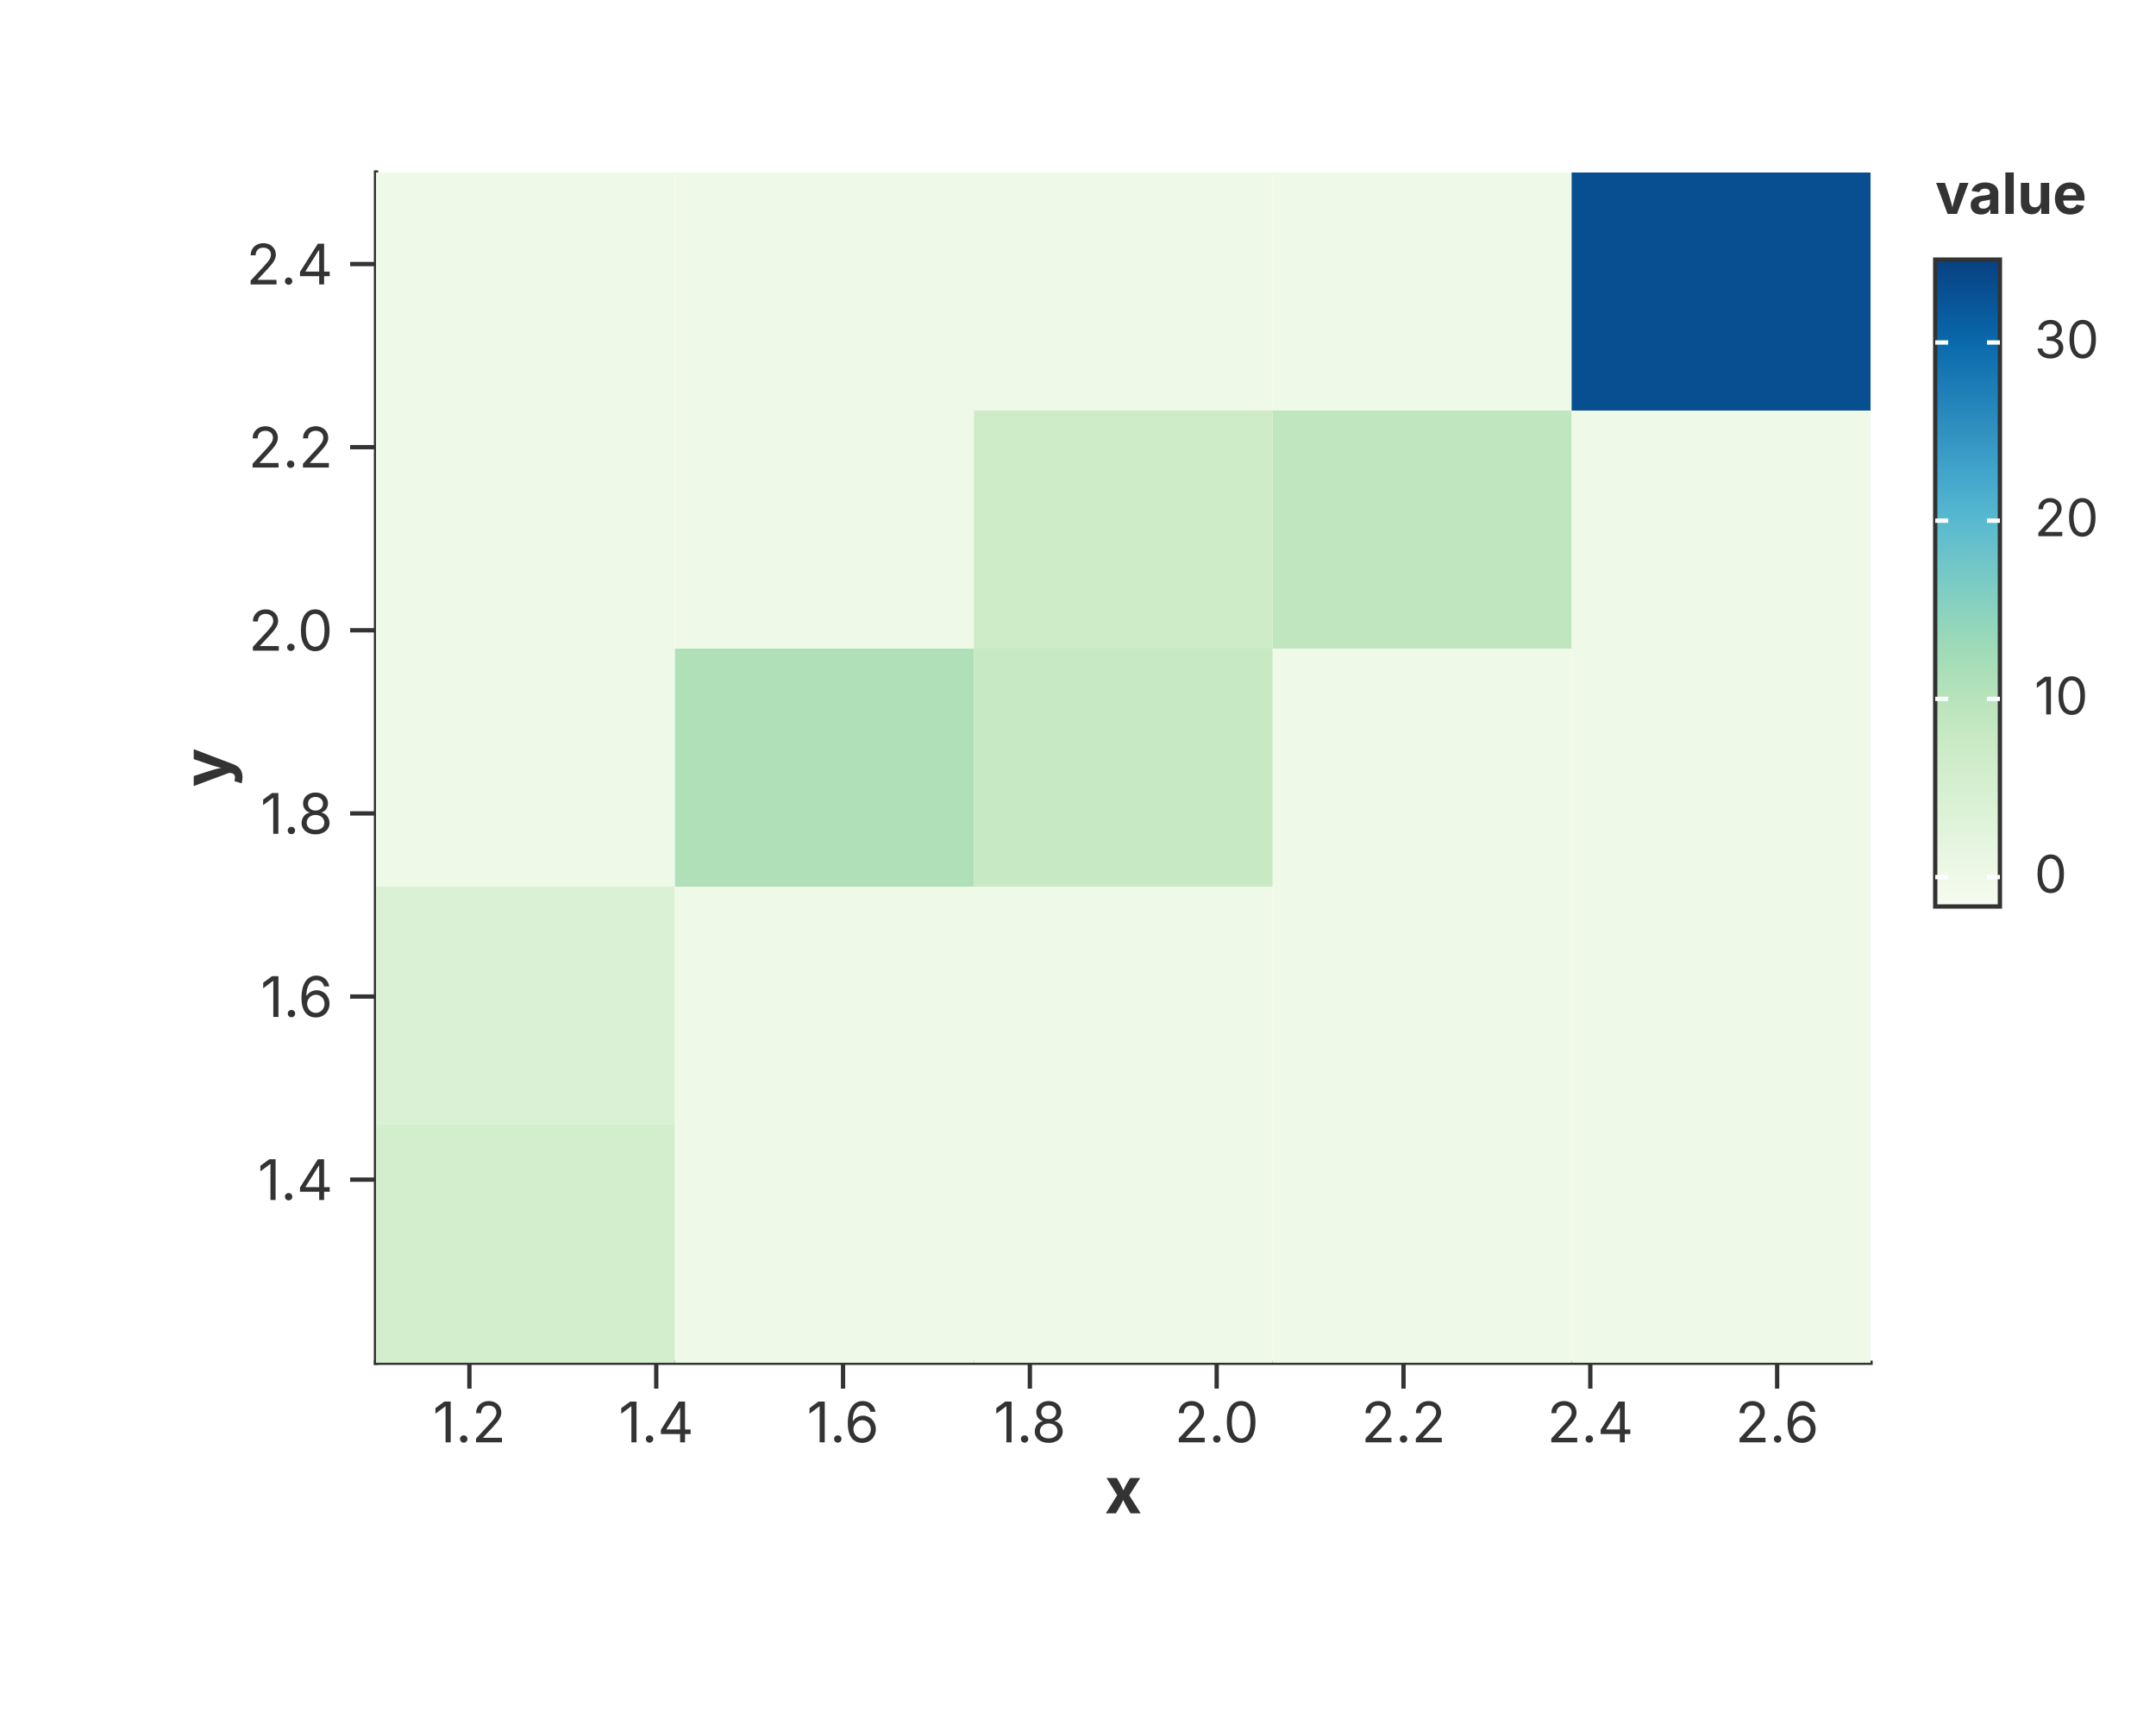
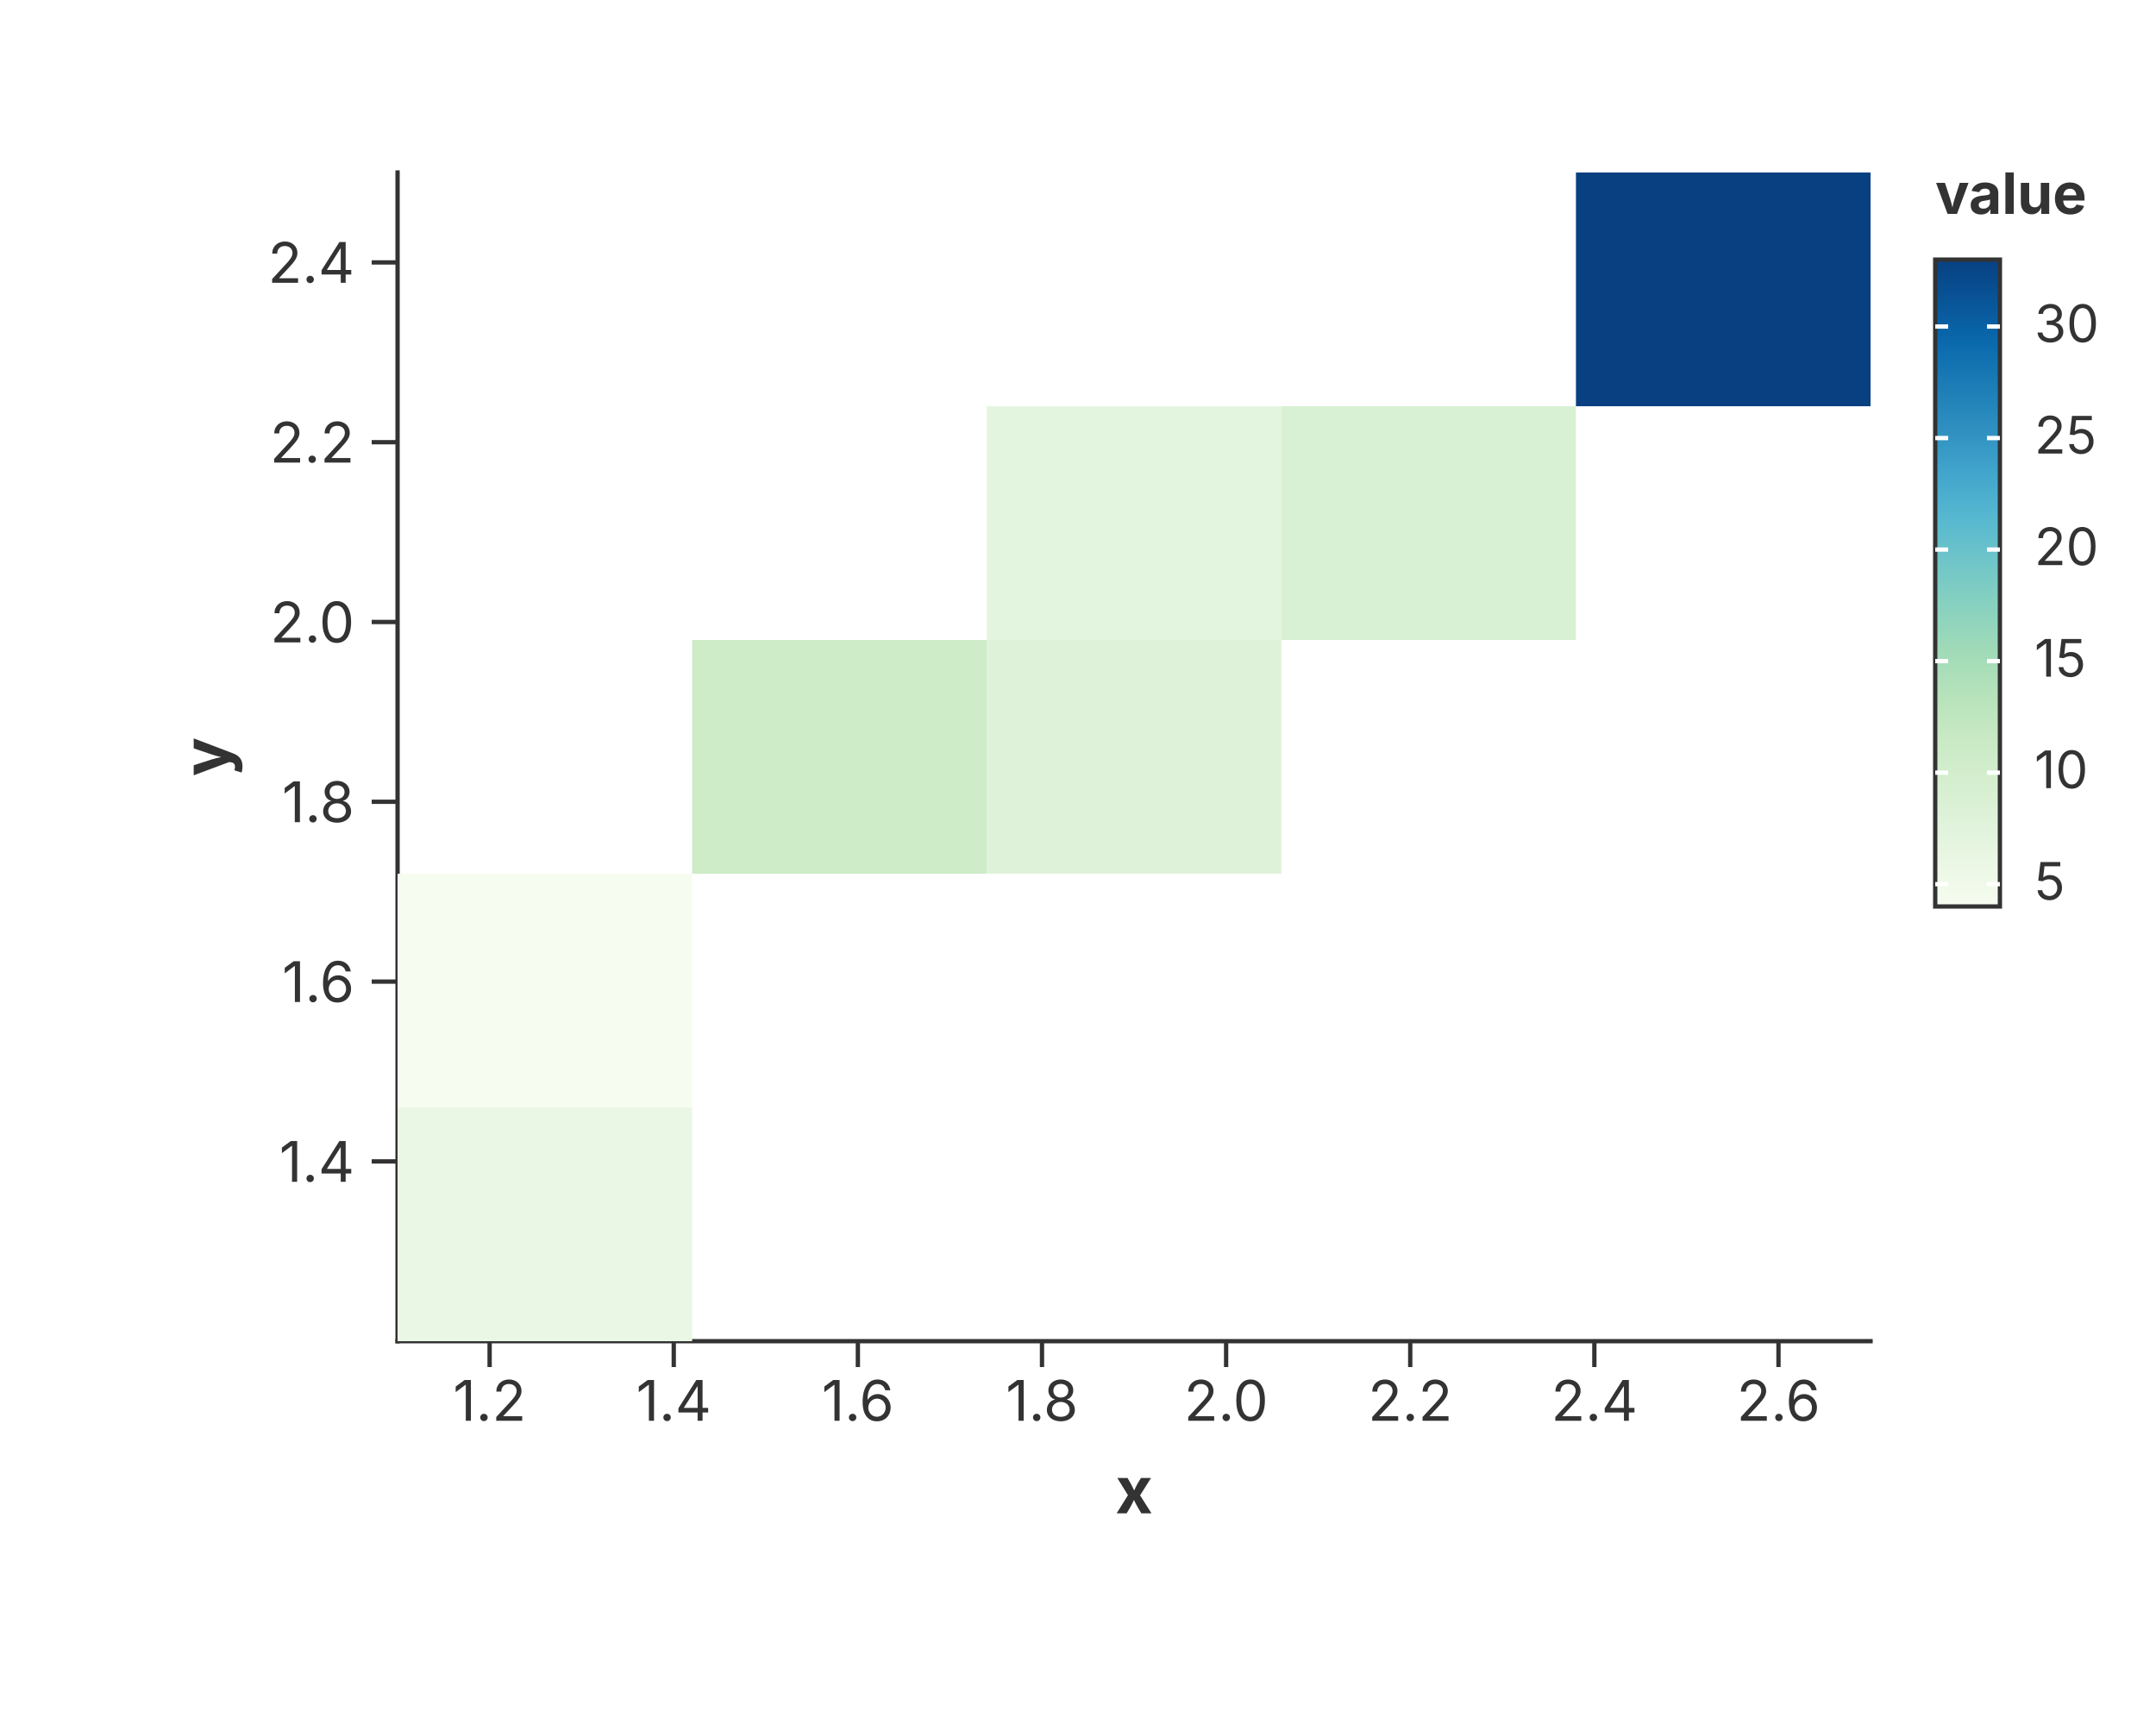
<svg xmlns="http://www.w3.org/2000/svg" width="500" height="400" viewBox="0 0 500 400">
  <rect width="100%" height="100%" fill="rgba(255,255,255,1.000)" />
-   <line x1="87.20" y1="316.00" x2="433.80" y2="316.00" stroke="rgba(51,51,51,1.000)" stroke-width="1" stroke-linecap="square" />
-   <line x1="108.86" y1="316.00" x2="108.86" y2="322.00" stroke="rgba(51,51,51,1.000)" stroke-width="1.0" />
-   <text x="108.86" y="325.00" font-size="13" font-family="Inter, -apple-system, BlinkMacSystemFont, 'Segoe UI', Roboto, Helvetica, Arial, 'PingFang SC', 'Microsoft YaHei', Ubuntu, Cantarell, 'Noto Sans', sans-serif" fill="rgba(51,51,51,1.000)" text-anchor="middle" dominant-baseline="hanging">1.2</text>
-   <line x1="152.19" y1="316.00" x2="152.19" y2="322.00" stroke="rgba(51,51,51,1.000)" stroke-width="1.0" />
-   <text x="152.19" y="325.00" font-size="13" font-family="Inter, -apple-system, BlinkMacSystemFont, 'Segoe UI', Roboto, Helvetica, Arial, 'PingFang SC', 'Microsoft YaHei', Ubuntu, Cantarell, 'Noto Sans', sans-serif" fill="rgba(51,51,51,1.000)" text-anchor="middle" dominant-baseline="hanging">1.4</text>
-   <line x1="195.51" y1="316.00" x2="195.51" y2="322.00" stroke="rgba(51,51,51,1.000)" stroke-width="1.0" />
-   <text x="195.51" y="325.00" font-size="13" font-family="Inter, -apple-system, BlinkMacSystemFont, 'Segoe UI', Roboto, Helvetica, Arial, 'PingFang SC', 'Microsoft YaHei', Ubuntu, Cantarell, 'Noto Sans', sans-serif" fill="rgba(51,51,51,1.000)" text-anchor="middle" dominant-baseline="hanging">1.6</text>
-   <line x1="238.84" y1="316.00" x2="238.84" y2="322.00" stroke="rgba(51,51,51,1.000)" stroke-width="1.0" />
-   <text x="238.84" y="325.00" font-size="13" font-family="Inter, -apple-system, BlinkMacSystemFont, 'Segoe UI', Roboto, Helvetica, Arial, 'PingFang SC', 'Microsoft YaHei', Ubuntu, Cantarell, 'Noto Sans', sans-serif" fill="rgba(51,51,51,1.000)" text-anchor="middle" dominant-baseline="hanging">1.8</text>
-   <line x1="282.16" y1="316.00" x2="282.16" y2="322.00" stroke="rgba(51,51,51,1.000)" stroke-width="1.0" />
-   <text x="282.16" y="325.00" font-size="13" font-family="Inter, -apple-system, BlinkMacSystemFont, 'Segoe UI', Roboto, Helvetica, Arial, 'PingFang SC', 'Microsoft YaHei', Ubuntu, Cantarell, 'Noto Sans', sans-serif" fill="rgba(51,51,51,1.000)" text-anchor="middle" dominant-baseline="hanging">2.0</text>
-   <line x1="325.49" y1="316.00" x2="325.49" y2="322.00" stroke="rgba(51,51,51,1.000)" stroke-width="1.0" />
-   <text x="325.49" y="325.00" font-size="13" font-family="Inter, -apple-system, BlinkMacSystemFont, 'Segoe UI', Roboto, Helvetica, Arial, 'PingFang SC', 'Microsoft YaHei', Ubuntu, Cantarell, 'Noto Sans', sans-serif" fill="rgba(51,51,51,1.000)" text-anchor="middle" dominant-baseline="hanging">2.2</text>
-   <line x1="368.81" y1="316.00" x2="368.81" y2="322.00" stroke="rgba(51,51,51,1.000)" stroke-width="1.0" />
-   <text x="368.81" y="325.00" font-size="13" font-family="Inter, -apple-system, BlinkMacSystemFont, 'Segoe UI', Roboto, Helvetica, Arial, 'PingFang SC', 'Microsoft YaHei', Ubuntu, Cantarell, 'Noto Sans', sans-serif" fill="rgba(51,51,51,1.000)" text-anchor="middle" dominant-baseline="hanging">2.4</text>
-   <line x1="412.14" y1="316.00" x2="412.14" y2="322.00" stroke="rgba(51,51,51,1.000)" stroke-width="1.0" />
-   <text x="412.14" y="325.00" font-size="13" font-family="Inter, -apple-system, BlinkMacSystemFont, 'Segoe UI', Roboto, Helvetica, Arial, 'PingFang SC', 'Microsoft YaHei', Ubuntu, Cantarell, 'Noto Sans', sans-serif" fill="rgba(51,51,51,1.000)" text-anchor="middle" dominant-baseline="hanging">2.6</text>
-   <text x="260.50" y="340.00" text-anchor="middle" font-size="15" font-family="Inter, -apple-system, BlinkMacSystemFont, 'Segoe UI', Roboto, Helvetica, Arial, 'PingFang SC', 'Microsoft YaHei', Ubuntu, Cantarell, 'Noto Sans', sans-serif" fill="rgba(51,51,51,1.000)" font-weight="bold" dominant-baseline="hanging">x</text>
-   <line x1="87.20" y1="40.00" x2="87.20" y2="316.00" stroke="rgba(51,51,51,1.000)" stroke-width="1" stroke-linecap="square" />
-   <line x1="87.20" y1="273.54" x2="81.20" y2="273.54" stroke="rgba(51,51,51,1.000)" stroke-width="1.0" />
-   <text x="77.20" y="273.54" font-size="13" font-family="Inter, -apple-system, BlinkMacSystemFont, 'Segoe UI', Roboto, Helvetica, Arial, 'PingFang SC', 'Microsoft YaHei', Ubuntu, Cantarell, 'Noto Sans', sans-serif" fill="rgba(51,51,51,1.000)" text-anchor="end" dominant-baseline="central">1.4</text>
-   <line x1="87.20" y1="231.08" x2="81.20" y2="231.08" stroke="rgba(51,51,51,1.000)" stroke-width="1.0" />
-   <text x="77.20" y="231.08" font-size="13" font-family="Inter, -apple-system, BlinkMacSystemFont, 'Segoe UI', Roboto, Helvetica, Arial, 'PingFang SC', 'Microsoft YaHei', Ubuntu, Cantarell, 'Noto Sans', sans-serif" fill="rgba(51,51,51,1.000)" text-anchor="end" dominant-baseline="central">1.6</text>
-   <line x1="87.20" y1="188.62" x2="81.20" y2="188.62" stroke="rgba(51,51,51,1.000)" stroke-width="1.0" />
-   <text x="77.20" y="188.62" font-size="13" font-family="Inter, -apple-system, BlinkMacSystemFont, 'Segoe UI', Roboto, Helvetica, Arial, 'PingFang SC', 'Microsoft YaHei', Ubuntu, Cantarell, 'Noto Sans', sans-serif" fill="rgba(51,51,51,1.000)" text-anchor="end" dominant-baseline="central">1.8</text>
-   <line x1="87.20" y1="146.15" x2="81.20" y2="146.15" stroke="rgba(51,51,51,1.000)" stroke-width="1.0" />
-   <text x="77.20" y="146.15" font-size="13" font-family="Inter, -apple-system, BlinkMacSystemFont, 'Segoe UI', Roboto, Helvetica, Arial, 'PingFang SC', 'Microsoft YaHei', Ubuntu, Cantarell, 'Noto Sans', sans-serif" fill="rgba(51,51,51,1.000)" text-anchor="end" dominant-baseline="central">2.0</text>
-   <line x1="87.20" y1="103.69" x2="81.20" y2="103.69" stroke="rgba(51,51,51,1.000)" stroke-width="1.0" />
-   <text x="77.20" y="103.69" font-size="13" font-family="Inter, -apple-system, BlinkMacSystemFont, 'Segoe UI', Roboto, Helvetica, Arial, 'PingFang SC', 'Microsoft YaHei', Ubuntu, Cantarell, 'Noto Sans', sans-serif" fill="rgba(51,51,51,1.000)" text-anchor="end" dominant-baseline="central">2.2</text>
-   <line x1="87.20" y1="61.23" x2="81.20" y2="61.23" stroke="rgba(51,51,51,1.000)" stroke-width="1.0" />
-   <text x="77.20" y="61.23" font-size="13" font-family="Inter, -apple-system, BlinkMacSystemFont, 'Segoe UI', Roboto, Helvetica, Arial, 'PingFang SC', 'Microsoft YaHei', Ubuntu, Cantarell, 'Noto Sans', sans-serif" fill="rgba(51,51,51,1.000)" text-anchor="end" dominant-baseline="central">2.4</text>
-   <text x="47.50" y="178.00" text-anchor="middle" font-size="15" font-family="Inter, -apple-system, BlinkMacSystemFont, 'Segoe UI', Roboto, Helvetica, Arial, 'PingFang SC', 'Microsoft YaHei', Ubuntu, Cantarell, 'Noto Sans', sans-serif" fill="rgba(51,51,51,1.000)" font-weight="bold" transform="rotate(-90, 47.50, 178.00)" dominant-baseline="middle">y</text>
+   <line x1="92.20" y1="311.00" x2="433.80" y2="311.00" stroke="rgba(51,51,51,1.000)" stroke-width="1" stroke-linecap="square" />
+   <line x1="113.55" y1="311.00" x2="113.55" y2="317.00" stroke="rgba(51,51,51,1.000)" stroke-width="1.0" />
+   <text x="113.55" y="320.00" font-size="13" font-family="Inter, -apple-system, BlinkMacSystemFont, 'Segoe UI', Roboto, Helvetica, Arial, 'PingFang SC', 'Microsoft YaHei', Ubuntu, Cantarell, 'Noto Sans', sans-serif" fill="rgba(51,51,51,1.000)" text-anchor="middle" dominant-baseline="hanging">1.2</text>
+   <line x1="156.25" y1="311.00" x2="156.25" y2="317.00" stroke="rgba(51,51,51,1.000)" stroke-width="1.0" />
+   <text x="156.25" y="320.00" font-size="13" font-family="Inter, -apple-system, BlinkMacSystemFont, 'Segoe UI', Roboto, Helvetica, Arial, 'PingFang SC', 'Microsoft YaHei', Ubuntu, Cantarell, 'Noto Sans', sans-serif" fill="rgba(51,51,51,1.000)" text-anchor="middle" dominant-baseline="hanging">1.4</text>
+   <line x1="198.95" y1="311.00" x2="198.95" y2="317.00" stroke="rgba(51,51,51,1.000)" stroke-width="1.0" />
+   <text x="198.95" y="320.00" font-size="13" font-family="Inter, -apple-system, BlinkMacSystemFont, 'Segoe UI', Roboto, Helvetica, Arial, 'PingFang SC', 'Microsoft YaHei', Ubuntu, Cantarell, 'Noto Sans', sans-serif" fill="rgba(51,51,51,1.000)" text-anchor="middle" dominant-baseline="hanging">1.6</text>
+   <line x1="241.65" y1="311.00" x2="241.65" y2="317.00" stroke="rgba(51,51,51,1.000)" stroke-width="1.0" />
+   <text x="241.65" y="320.00" font-size="13" font-family="Inter, -apple-system, BlinkMacSystemFont, 'Segoe UI', Roboto, Helvetica, Arial, 'PingFang SC', 'Microsoft YaHei', Ubuntu, Cantarell, 'Noto Sans', sans-serif" fill="rgba(51,51,51,1.000)" text-anchor="middle" dominant-baseline="hanging">1.8</text>
+   <line x1="284.35" y1="311.00" x2="284.35" y2="317.00" stroke="rgba(51,51,51,1.000)" stroke-width="1.0" />
+   <text x="284.35" y="320.00" font-size="13" font-family="Inter, -apple-system, BlinkMacSystemFont, 'Segoe UI', Roboto, Helvetica, Arial, 'PingFang SC', 'Microsoft YaHei', Ubuntu, Cantarell, 'Noto Sans', sans-serif" fill="rgba(51,51,51,1.000)" text-anchor="middle" dominant-baseline="hanging">2.0</text>
+   <line x1="327.05" y1="311.00" x2="327.05" y2="317.00" stroke="rgba(51,51,51,1.000)" stroke-width="1.0" />
+   <text x="327.05" y="320.00" font-size="13" font-family="Inter, -apple-system, BlinkMacSystemFont, 'Segoe UI', Roboto, Helvetica, Arial, 'PingFang SC', 'Microsoft YaHei', Ubuntu, Cantarell, 'Noto Sans', sans-serif" fill="rgba(51,51,51,1.000)" text-anchor="middle" dominant-baseline="hanging">2.2</text>
+   <line x1="369.75" y1="311.00" x2="369.75" y2="317.00" stroke="rgba(51,51,51,1.000)" stroke-width="1.0" />
+   <text x="369.75" y="320.00" font-size="13" font-family="Inter, -apple-system, BlinkMacSystemFont, 'Segoe UI', Roboto, Helvetica, Arial, 'PingFang SC', 'Microsoft YaHei', Ubuntu, Cantarell, 'Noto Sans', sans-serif" fill="rgba(51,51,51,1.000)" text-anchor="middle" dominant-baseline="hanging">2.4</text>
+   <line x1="412.45" y1="311.00" x2="412.45" y2="317.00" stroke="rgba(51,51,51,1.000)" stroke-width="1.0" />
+   <text x="412.45" y="320.00" font-size="13" font-family="Inter, -apple-system, BlinkMacSystemFont, 'Segoe UI', Roboto, Helvetica, Arial, 'PingFang SC', 'Microsoft YaHei', Ubuntu, Cantarell, 'Noto Sans', sans-serif" fill="rgba(51,51,51,1.000)" text-anchor="middle" dominant-baseline="hanging">2.6</text>
+   <text x="263.00" y="340.00" text-anchor="middle" font-size="15" font-family="Inter, -apple-system, BlinkMacSystemFont, 'Segoe UI', Roboto, Helvetica, Arial, 'PingFang SC', 'Microsoft YaHei', Ubuntu, Cantarell, 'Noto Sans', sans-serif" fill="rgba(51,51,51,1.000)" font-weight="bold" dominant-baseline="hanging">x</text>
+   <line x1="92.20" y1="40.00" x2="92.20" y2="311.00" stroke="rgba(51,51,51,1.000)" stroke-width="1" stroke-linecap="square" />
+   <line x1="92.20" y1="269.31" x2="86.20" y2="269.31" stroke="rgba(51,51,51,1.000)" stroke-width="1.0" />
+   <text x="82.20" y="269.31" font-size="13" font-family="Inter, -apple-system, BlinkMacSystemFont, 'Segoe UI', Roboto, Helvetica, Arial, 'PingFang SC', 'Microsoft YaHei', Ubuntu, Cantarell, 'Noto Sans', sans-serif" fill="rgba(51,51,51,1.000)" text-anchor="end" dominant-baseline="central">1.4</text>
+   <line x1="92.20" y1="227.62" x2="86.20" y2="227.62" stroke="rgba(51,51,51,1.000)" stroke-width="1.0" />
+   <text x="82.20" y="227.62" font-size="13" font-family="Inter, -apple-system, BlinkMacSystemFont, 'Segoe UI', Roboto, Helvetica, Arial, 'PingFang SC', 'Microsoft YaHei', Ubuntu, Cantarell, 'Noto Sans', sans-serif" fill="rgba(51,51,51,1.000)" text-anchor="end" dominant-baseline="central">1.6</text>
+   <line x1="92.20" y1="185.92" x2="86.20" y2="185.92" stroke="rgba(51,51,51,1.000)" stroke-width="1.0" />
+   <text x="82.20" y="185.92" font-size="13" font-family="Inter, -apple-system, BlinkMacSystemFont, 'Segoe UI', Roboto, Helvetica, Arial, 'PingFang SC', 'Microsoft YaHei', Ubuntu, Cantarell, 'Noto Sans', sans-serif" fill="rgba(51,51,51,1.000)" text-anchor="end" dominant-baseline="central">1.8</text>
+   <line x1="92.20" y1="144.23" x2="86.20" y2="144.23" stroke="rgba(51,51,51,1.000)" stroke-width="1.0" />
+   <text x="82.20" y="144.23" font-size="13" font-family="Inter, -apple-system, BlinkMacSystemFont, 'Segoe UI', Roboto, Helvetica, Arial, 'PingFang SC', 'Microsoft YaHei', Ubuntu, Cantarell, 'Noto Sans', sans-serif" fill="rgba(51,51,51,1.000)" text-anchor="end" dominant-baseline="central">2.0</text>
+   <line x1="92.20" y1="102.54" x2="86.20" y2="102.54" stroke="rgba(51,51,51,1.000)" stroke-width="1.0" />
+   <text x="82.20" y="102.54" font-size="13" font-family="Inter, -apple-system, BlinkMacSystemFont, 'Segoe UI', Roboto, Helvetica, Arial, 'PingFang SC', 'Microsoft YaHei', Ubuntu, Cantarell, 'Noto Sans', sans-serif" fill="rgba(51,51,51,1.000)" text-anchor="end" dominant-baseline="central">2.2</text>
+   <line x1="92.20" y1="60.85" x2="86.20" y2="60.85" stroke="rgba(51,51,51,1.000)" stroke-width="1.0" />
+   <text x="82.20" y="60.85" font-size="13" font-family="Inter, -apple-system, BlinkMacSystemFont, 'Segoe UI', Roboto, Helvetica, Arial, 'PingFang SC', 'Microsoft YaHei', Ubuntu, Cantarell, 'Noto Sans', sans-serif" fill="rgba(51,51,51,1.000)" text-anchor="end" dominant-baseline="central">2.4</text>
+   <text x="47.50" y="175.50" text-anchor="middle" font-size="15" font-family="Inter, -apple-system, BlinkMacSystemFont, 'Segoe UI', Roboto, Helvetica, Arial, 'PingFang SC', 'Microsoft YaHei', Ubuntu, Cantarell, 'Noto Sans', sans-serif" fill="rgba(51,51,51,1.000)" font-weight="bold" transform="rotate(-90, 47.50, 175.50)" dominant-baseline="middle">y</text>
  <defs>
    <clipPath id="plot-clip-area">
-       <rect x="87.200" y="40.000" width="346.600" height="276.000" />
+       <rect x="92.200" y="40.000" width="341.600" height="271.000" />
    </clipPath>
  </defs>
-   <rect x="87.200" y="260.800" width="69.320" height="55.200" fill="rgba(210,238,204,1.000)" stroke="rgba(255,255,255,1.000)" stroke-width="0.000" fill-opacity="1.000" stroke-opacity="1.000" clip-path="url(#plot-clip-area)" />
-   <rect x="87.200" y="205.600" width="69.320" height="55.200" fill="rgba(219,241,214,1.000)" stroke="rgba(255,255,255,1.000)" stroke-width="0.000" fill-opacity="1.000" stroke-opacity="1.000" clip-path="url(#plot-clip-area)" />
-   <rect x="87.200" y="150.400" width="69.320" height="55.200" fill="rgba(239,249,232,1.000)" stroke="rgba(255,255,255,1.000)" stroke-width="0.000" fill-opacity="1.000" stroke-opacity="1.000" clip-path="url(#plot-clip-area)" />
-   <rect x="87.200" y="95.200" width="69.320" height="55.200" fill="rgba(239,249,232,1.000)" stroke="rgba(255,255,255,1.000)" stroke-width="0.000" fill-opacity="1.000" stroke-opacity="1.000" clip-path="url(#plot-clip-area)" />
-   <rect x="87.200" y="40.000" width="69.320" height="55.200" fill="rgba(239,249,232,1.000)" stroke="rgba(255,255,255,1.000)" stroke-width="0.000" fill-opacity="1.000" stroke-opacity="1.000" clip-path="url(#plot-clip-area)" />
-   <rect x="156.520" y="260.800" width="69.320" height="55.200" fill="rgba(239,249,232,1.000)" stroke="rgba(255,255,255,1.000)" stroke-width="0.000" fill-opacity="1.000" stroke-opacity="1.000" clip-path="url(#plot-clip-area)" />
-   <rect x="156.520" y="205.600" width="69.320" height="55.200" fill="rgba(239,249,232,1.000)" stroke="rgba(255,255,255,1.000)" stroke-width="0.000" fill-opacity="1.000" stroke-opacity="1.000" clip-path="url(#plot-clip-area)" />
-   <rect x="156.520" y="150.400" width="69.320" height="55.200" fill="rgba(176,224,184,1.000)" stroke="rgba(255,255,255,1.000)" stroke-width="0.000" fill-opacity="1.000" stroke-opacity="1.000" clip-path="url(#plot-clip-area)" />
-   <rect x="156.520" y="95.200" width="69.320" height="55.200" fill="rgba(239,249,232,1.000)" stroke="rgba(255,255,255,1.000)" stroke-width="0.000" fill-opacity="1.000" stroke-opacity="1.000" clip-path="url(#plot-clip-area)" />
-   <rect x="156.520" y="40.000" width="69.320" height="55.200" fill="rgba(239,249,232,1.000)" stroke="rgba(255,255,255,1.000)" stroke-width="0.000" fill-opacity="1.000" stroke-opacity="1.000" clip-path="url(#plot-clip-area)" />
-   <rect x="225.840" y="260.800" width="69.320" height="55.200" fill="rgba(239,249,232,1.000)" stroke="rgba(255,255,255,1.000)" stroke-width="0.000" fill-opacity="1.000" stroke-opacity="1.000" clip-path="url(#plot-clip-area)" />
-   <rect x="225.840" y="205.600" width="69.320" height="55.200" fill="rgba(239,249,232,1.000)" stroke="rgba(255,255,255,1.000)" stroke-width="0.000" fill-opacity="1.000" stroke-opacity="1.000" clip-path="url(#plot-clip-area)" />
-   <rect x="225.840" y="150.400" width="69.320" height="55.200" fill="rgba(199,233,195,1.000)" stroke="rgba(255,255,255,1.000)" stroke-width="0.000" fill-opacity="1.000" stroke-opacity="1.000" clip-path="url(#plot-clip-area)" />
-   <rect x="225.840" y="95.200" width="69.320" height="55.200" fill="rgba(206,236,199,1.000)" stroke="rgba(255,255,255,1.000)" stroke-width="0.000" fill-opacity="1.000" stroke-opacity="1.000" clip-path="url(#plot-clip-area)" />
-   <rect x="225.840" y="40.000" width="69.320" height="55.200" fill="rgba(239,249,232,1.000)" stroke="rgba(255,255,255,1.000)" stroke-width="0.000" fill-opacity="1.000" stroke-opacity="1.000" clip-path="url(#plot-clip-area)" />
-   <rect x="295.160" y="260.800" width="69.320" height="55.200" fill="rgba(239,249,232,1.000)" stroke="rgba(255,255,255,1.000)" stroke-width="0.000" fill-opacity="1.000" stroke-opacity="1.000" clip-path="url(#plot-clip-area)" />
-   <rect x="295.160" y="205.600" width="69.320" height="55.200" fill="rgba(239,249,232,1.000)" stroke="rgba(255,255,255,1.000)" stroke-width="0.000" fill-opacity="1.000" stroke-opacity="1.000" clip-path="url(#plot-clip-area)" />
-   <rect x="295.160" y="150.400" width="69.320" height="55.200" fill="rgba(239,249,232,1.000)" stroke="rgba(255,255,255,1.000)" stroke-width="0.000" fill-opacity="1.000" stroke-opacity="1.000" clip-path="url(#plot-clip-area)" />
-   <rect x="295.160" y="95.200" width="69.320" height="55.200" fill="rgba(192,230,192,1.000)" stroke="rgba(255,255,255,1.000)" stroke-width="0.000" fill-opacity="1.000" stroke-opacity="1.000" clip-path="url(#plot-clip-area)" />
-   <rect x="295.160" y="40.000" width="69.320" height="55.200" fill="rgba(239,249,232,1.000)" stroke="rgba(255,255,255,1.000)" stroke-width="0.000" fill-opacity="1.000" stroke-opacity="1.000" clip-path="url(#plot-clip-area)" />
-   <rect x="364.480" y="260.800" width="69.320" height="55.200" fill="rgba(239,249,232,1.000)" stroke="rgba(255,255,255,1.000)" stroke-width="0.000" fill-opacity="1.000" stroke-opacity="1.000" clip-path="url(#plot-clip-area)" />
-   <rect x="364.480" y="205.600" width="69.320" height="55.200" fill="rgba(239,249,232,1.000)" stroke="rgba(255,255,255,1.000)" stroke-width="0.000" fill-opacity="1.000" stroke-opacity="1.000" clip-path="url(#plot-clip-area)" />
-   <rect x="364.480" y="150.400" width="69.320" height="55.200" fill="rgba(239,249,232,1.000)" stroke="rgba(255,255,255,1.000)" stroke-width="0.000" fill-opacity="1.000" stroke-opacity="1.000" clip-path="url(#plot-clip-area)" />
-   <rect x="364.480" y="95.200" width="69.320" height="55.200" fill="rgba(239,249,232,1.000)" stroke="rgba(255,255,255,1.000)" stroke-width="0.000" fill-opacity="1.000" stroke-opacity="1.000" clip-path="url(#plot-clip-area)" />
-   <rect x="364.480" y="40.000" width="69.320" height="55.200" fill="rgba(8,79,145,1.000)" stroke="rgba(255,255,255,1.000)" stroke-width="0.000" fill-opacity="1.000" stroke-opacity="1.000" clip-path="url(#plot-clip-area)" />
+   <rect x="92.200" y="256.800" width="68.320" height="54.200" fill="rgba(234,247,228,1.000)" stroke="rgba(255,255,255,1.000)" stroke-width="0.000" fill-opacity="1.000" stroke-opacity="1.000" clip-path="url(#plot-clip-area)" />
+   <rect x="92.200" y="202.600" width="68.320" height="54.200" fill="rgba(247,252,240,1.000)" stroke="rgba(255,255,255,1.000)" stroke-width="0.000" fill-opacity="1.000" stroke-opacity="1.000" clip-path="url(#plot-clip-area)" />
+   <rect x="160.520" y="148.400" width="68.320" height="54.200" fill="rgba(205,236,199,1.000)" stroke="rgba(255,255,255,1.000)" stroke-width="0.000" fill-opacity="1.000" stroke-opacity="1.000" clip-path="url(#plot-clip-area)" />
+   <rect x="228.840" y="94.200" width="68.320" height="54.200" fill="rgba(228,245,223,1.000)" stroke="rgba(255,255,255,1.000)" stroke-width="0.000" fill-opacity="1.000" stroke-opacity="1.000" clip-path="url(#plot-clip-area)" />
+   <rect x="228.840" y="148.400" width="68.320" height="54.200" fill="rgba(222,242,217,1.000)" stroke="rgba(255,255,255,1.000)" stroke-width="0.000" fill-opacity="1.000" stroke-opacity="1.000" clip-path="url(#plot-clip-area)" />
+   <rect x="297.160" y="94.200" width="68.320" height="54.200" fill="rgba(216,240,211,1.000)" stroke="rgba(255,255,255,1.000)" stroke-width="0.000" fill-opacity="1.000" stroke-opacity="1.000" clip-path="url(#plot-clip-area)" />
+   <rect x="365.480" y="40.000" width="68.320" height="54.200" fill="rgba(8,64,129,1.000)" stroke="rgba(255,255,255,1.000)" stroke-width="0.000" fill-opacity="1.000" stroke-opacity="1.000" clip-path="url(#plot-clip-area)" />
  <text x="448.800" y="49.600" font-size="13.2" font-family="Inter, -apple-system, BlinkMacSystemFont, 'Segoe UI', Roboto, Helvetica, Arial, 'PingFang SC', 'Microsoft YaHei', Ubuntu, Cantarell, 'Noto Sans', sans-serif" fill="rgba(51,51,51,1.000)" fill-opacity="1.000" text-anchor="start" font-weight="bold">value</text>
  <defs>
    <linearGradient id="grad_value" x1="0%" y1="0%" x2="0%" y2="100%">
      <stop offset="0.0%" stop-color="rgba(8,64,129,1.000)" />
      <stop offset="6.7%" stop-color="rgba(8,85,152,1.000)" />
      <stop offset="13.3%" stop-color="rgba(10,106,173,1.000)" />
      <stop offset="20.0%" stop-color="rgba(29,126,183,1.000)" />
      <stop offset="26.7%" stop-color="rgba(48,145,193,1.000)" />
      <stop offset="33.3%" stop-color="rgba(66,166,204,1.000)" />
      <stop offset="40.0%" stop-color="rgba(87,184,208,1.000)" />
      <stop offset="46.7%" stop-color="rgba(111,197,200,1.000)" />
      <stop offset="53.3%" stop-color="rgba(135,209,192,1.000)" />
      <stop offset="60.0%" stop-color="rgba(159,218,184,1.000)" />
      <stop offset="66.7%" stop-color="rgba(180,226,186,1.000)" />
      <stop offset="73.3%" stop-color="rgba(199,233,195,1.000)" />
      <stop offset="80.0%" stop-color="rgba(212,238,206,1.000)" />
      <stop offset="86.7%" stop-color="rgba(223,242,218,1.000)" />
      <stop offset="93.3%" stop-color="rgba(235,247,229,1.000)" />
      <stop offset="100.0%" stop-color="rgba(247,252,240,1.000)" />
    </linearGradient>
  </defs>
  <rect x="448.800" y="60.200" width="15.000" height="150.000" fill="url('#grad_value')" />
  <rect x="448.800" y="60.200" width="15.000" height="150.000" fill="none" stroke="rgba(51,51,51,1.000)" stroke-width="1.000" fill-opacity="1.000" stroke-opacity="1.000" />
-   <line x1="448.800" y1="203.382" x2="451.800" y2="203.382" stroke="rgba(255,255,255,1.000)" stroke-width="1.000" stroke-opacity="1.000" />
-   <line x1="460.800" y1="203.382" x2="463.800" y2="203.382" stroke="rgba(255,255,255,1.000)" stroke-width="1.000" stroke-opacity="1.000" />
-   <text x="471.800" y="206.982" font-size="12.0" font-family="Inter, -apple-system, BlinkMacSystemFont, 'Segoe UI', Roboto, Helvetica, Arial, 'PingFang SC', 'Microsoft YaHei', Ubuntu, Cantarell, 'Noto Sans', sans-serif" fill="rgba(51,51,51,1.000)" fill-opacity="1.000" text-anchor="start" font-weight="normal">0</text>
-   <line x1="448.800" y1="162.060" x2="451.800" y2="162.060" stroke="rgba(255,255,255,1.000)" stroke-width="1.000" stroke-opacity="1.000" />
-   <line x1="460.800" y1="162.060" x2="463.800" y2="162.060" stroke="rgba(255,255,255,1.000)" stroke-width="1.000" stroke-opacity="1.000" />
-   <text x="471.800" y="165.660" font-size="12.0" font-family="Inter, -apple-system, BlinkMacSystemFont, 'Segoe UI', Roboto, Helvetica, Arial, 'PingFang SC', 'Microsoft YaHei', Ubuntu, Cantarell, 'Noto Sans', sans-serif" fill="rgba(51,51,51,1.000)" fill-opacity="1.000" text-anchor="start" font-weight="normal">10</text>
-   <line x1="448.800" y1="120.737" x2="451.800" y2="120.737" stroke="rgba(255,255,255,1.000)" stroke-width="1.000" stroke-opacity="1.000" />
-   <line x1="460.800" y1="120.737" x2="463.800" y2="120.737" stroke="rgba(255,255,255,1.000)" stroke-width="1.000" stroke-opacity="1.000" />
-   <text x="471.800" y="124.337" font-size="12.0" font-family="Inter, -apple-system, BlinkMacSystemFont, 'Segoe UI', Roboto, Helvetica, Arial, 'PingFang SC', 'Microsoft YaHei', Ubuntu, Cantarell, 'Noto Sans', sans-serif" fill="rgba(51,51,51,1.000)" fill-opacity="1.000" text-anchor="start" font-weight="normal">20</text>
-   <line x1="448.800" y1="79.415" x2="451.800" y2="79.415" stroke="rgba(255,255,255,1.000)" stroke-width="1.000" stroke-opacity="1.000" />
-   <line x1="460.800" y1="79.415" x2="463.800" y2="79.415" stroke="rgba(255,255,255,1.000)" stroke-width="1.000" stroke-opacity="1.000" />
-   <text x="471.800" y="83.015" font-size="12.0" font-family="Inter, -apple-system, BlinkMacSystemFont, 'Segoe UI', Roboto, Helvetica, Arial, 'PingFang SC', 'Microsoft YaHei', Ubuntu, Cantarell, 'Noto Sans', sans-serif" fill="rgba(51,51,51,1.000)" fill-opacity="1.000" text-anchor="start" font-weight="normal">30</text>
+   <line x1="448.800" y1="205.028" x2="451.800" y2="205.028" stroke="rgba(255,255,255,1.000)" stroke-width="1.000" stroke-opacity="1.000" />
+   <line x1="460.800" y1="205.028" x2="463.800" y2="205.028" stroke="rgba(255,255,255,1.000)" stroke-width="1.000" stroke-opacity="1.000" />
+   <text x="471.800" y="208.628" font-size="12.0" font-family="Inter, -apple-system, BlinkMacSystemFont, 'Segoe UI', Roboto, Helvetica, Arial, 'PingFang SC', 'Microsoft YaHei', Ubuntu, Cantarell, 'Noto Sans', sans-serif" fill="rgba(51,51,51,1.000)" fill-opacity="1.000" text-anchor="start" font-weight="normal">5</text>
+   <line x1="448.800" y1="179.166" x2="451.800" y2="179.166" stroke="rgba(255,255,255,1.000)" stroke-width="1.000" stroke-opacity="1.000" />
+   <line x1="460.800" y1="179.166" x2="463.800" y2="179.166" stroke="rgba(255,255,255,1.000)" stroke-width="1.000" stroke-opacity="1.000" />
+   <text x="471.800" y="182.766" font-size="12.0" font-family="Inter, -apple-system, BlinkMacSystemFont, 'Segoe UI', Roboto, Helvetica, Arial, 'PingFang SC', 'Microsoft YaHei', Ubuntu, Cantarell, 'Noto Sans', sans-serif" fill="rgba(51,51,51,1.000)" fill-opacity="1.000" text-anchor="start" font-weight="normal">10</text>
+   <line x1="448.800" y1="153.303" x2="451.800" y2="153.303" stroke="rgba(255,255,255,1.000)" stroke-width="1.000" stroke-opacity="1.000" />
+   <line x1="460.800" y1="153.303" x2="463.800" y2="153.303" stroke="rgba(255,255,255,1.000)" stroke-width="1.000" stroke-opacity="1.000" />
+   <text x="471.800" y="156.903" font-size="12.0" font-family="Inter, -apple-system, BlinkMacSystemFont, 'Segoe UI', Roboto, Helvetica, Arial, 'PingFang SC', 'Microsoft YaHei', Ubuntu, Cantarell, 'Noto Sans', sans-serif" fill="rgba(51,51,51,1.000)" fill-opacity="1.000" text-anchor="start" font-weight="normal">15</text>
+   <line x1="448.800" y1="127.441" x2="451.800" y2="127.441" stroke="rgba(255,255,255,1.000)" stroke-width="1.000" stroke-opacity="1.000" />
+   <line x1="460.800" y1="127.441" x2="463.800" y2="127.441" stroke="rgba(255,255,255,1.000)" stroke-width="1.000" stroke-opacity="1.000" />
+   <text x="471.800" y="131.041" font-size="12.0" font-family="Inter, -apple-system, BlinkMacSystemFont, 'Segoe UI', Roboto, Helvetica, Arial, 'PingFang SC', 'Microsoft YaHei', Ubuntu, Cantarell, 'Noto Sans', sans-serif" fill="rgba(51,51,51,1.000)" fill-opacity="1.000" text-anchor="start" font-weight="normal">20</text>
+   <line x1="448.800" y1="101.579" x2="451.800" y2="101.579" stroke="rgba(255,255,255,1.000)" stroke-width="1.000" stroke-opacity="1.000" />
+   <line x1="460.800" y1="101.579" x2="463.800" y2="101.579" stroke="rgba(255,255,255,1.000)" stroke-width="1.000" stroke-opacity="1.000" />
+   <text x="471.800" y="105.179" font-size="12.0" font-family="Inter, -apple-system, BlinkMacSystemFont, 'Segoe UI', Roboto, Helvetica, Arial, 'PingFang SC', 'Microsoft YaHei', Ubuntu, Cantarell, 'Noto Sans', sans-serif" fill="rgba(51,51,51,1.000)" fill-opacity="1.000" text-anchor="start" font-weight="normal">25</text>
+   <line x1="448.800" y1="75.717" x2="451.800" y2="75.717" stroke="rgba(255,255,255,1.000)" stroke-width="1.000" stroke-opacity="1.000" />
+   <line x1="460.800" y1="75.717" x2="463.800" y2="75.717" stroke="rgba(255,255,255,1.000)" stroke-width="1.000" stroke-opacity="1.000" />
+   <text x="471.800" y="79.317" font-size="12.0" font-family="Inter, -apple-system, BlinkMacSystemFont, 'Segoe UI', Roboto, Helvetica, Arial, 'PingFang SC', 'Microsoft YaHei', Ubuntu, Cantarell, 'Noto Sans', sans-serif" fill="rgba(51,51,51,1.000)" fill-opacity="1.000" text-anchor="start" font-weight="normal">30</text>
</svg>
